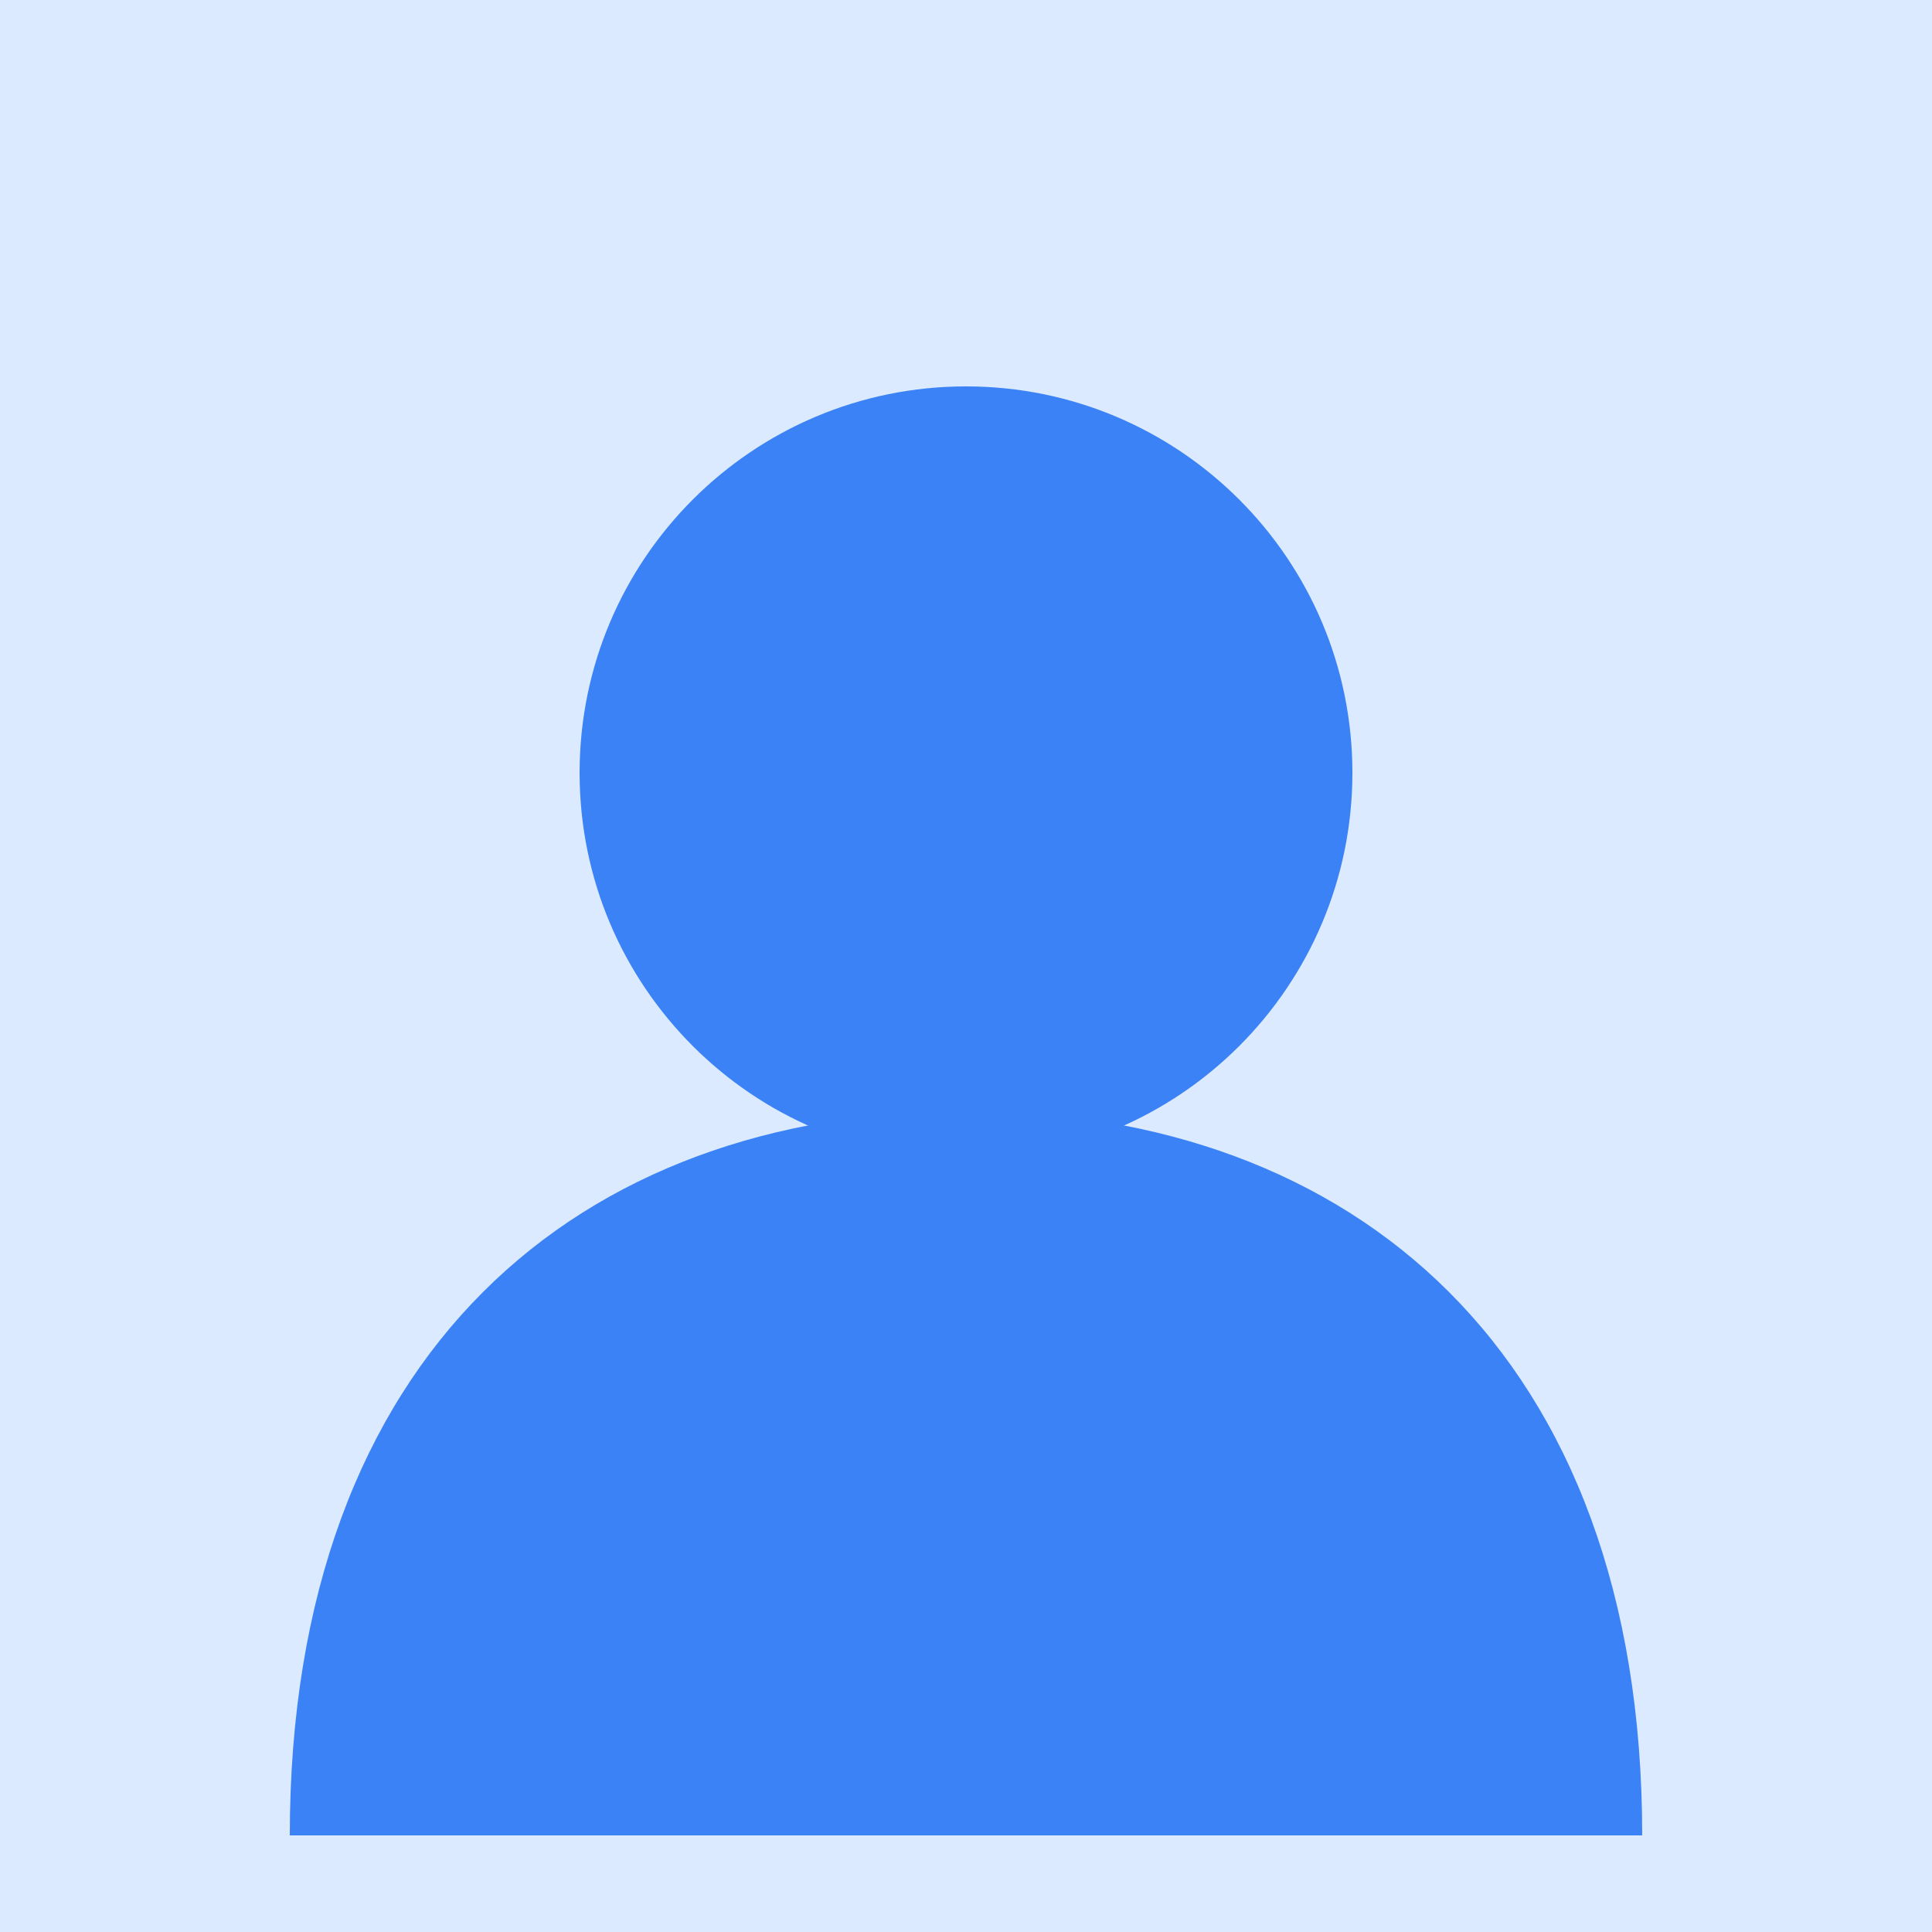
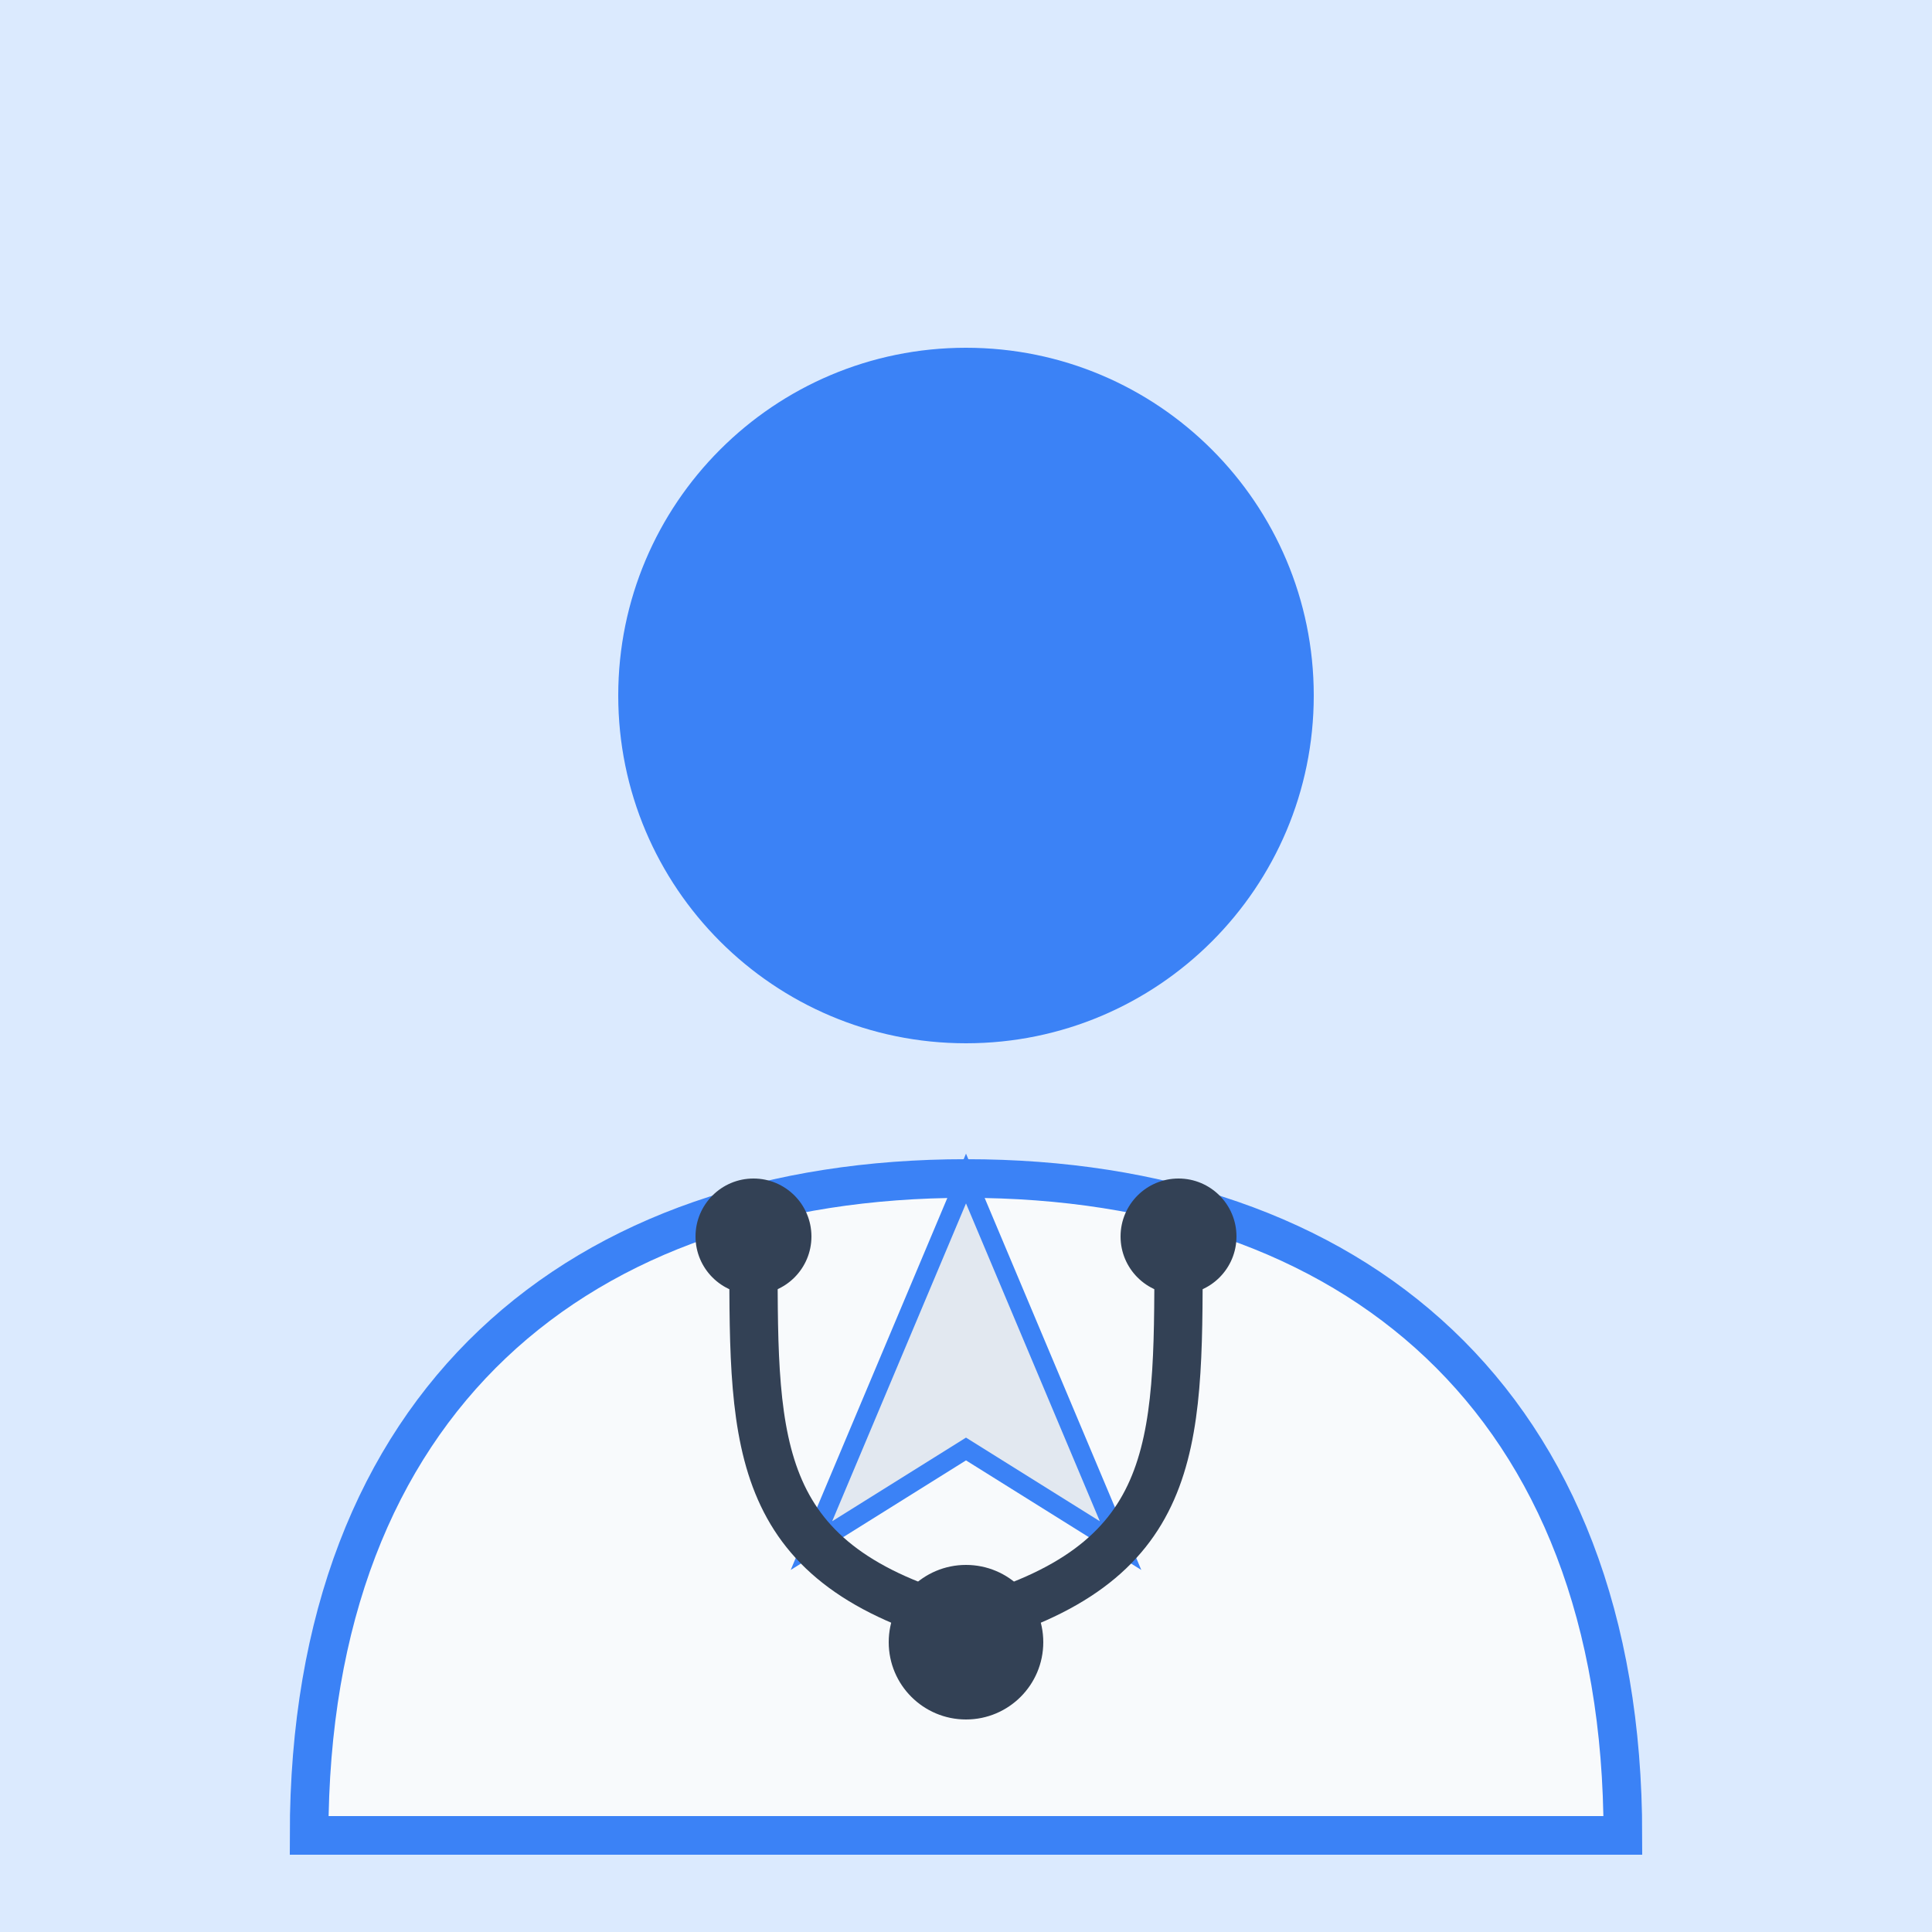
<svg xmlns="http://www.w3.org/2000/svg" viewBox="0 0 200 200" width="200" height="200">
  <rect width="200" height="200" fill="#dbeafe" />
-   <circle cx="100" cy="80" r="40" fill="#3b82f6" />
-   <path d="M30 190 C30 140 60 115 100 115 C140 115 170 140 170 190 Z" fill="#3b82f6" />
+   <circle cx="100" cy="72" r="36" fill="#3b82f6" />
+   <path d="M32 190 C32 145 60 122 100 122 C140 122 168 145 168 190 Z" fill="#f8fafc" stroke="#3b82f6" stroke-width="4" />
+   <path d="M100 122 L84 160 L100 150 L116 160 Z" fill="#e2e8f0" stroke="#3b82f6" stroke-width="2" />
+   <path d="M78 130 C78 150 78 162 100 168 C122 162 122 150 122 130" fill="none" stroke="#334155" stroke-width="5" stroke-linecap="round" />
+   <circle cx="78" cy="128" r="6" fill="#334155" />
+   <circle cx="122" cy="128" r="6" fill="#334155" />
+   <circle cx="100" cy="170" r="8" fill="#334155" />
</svg>
